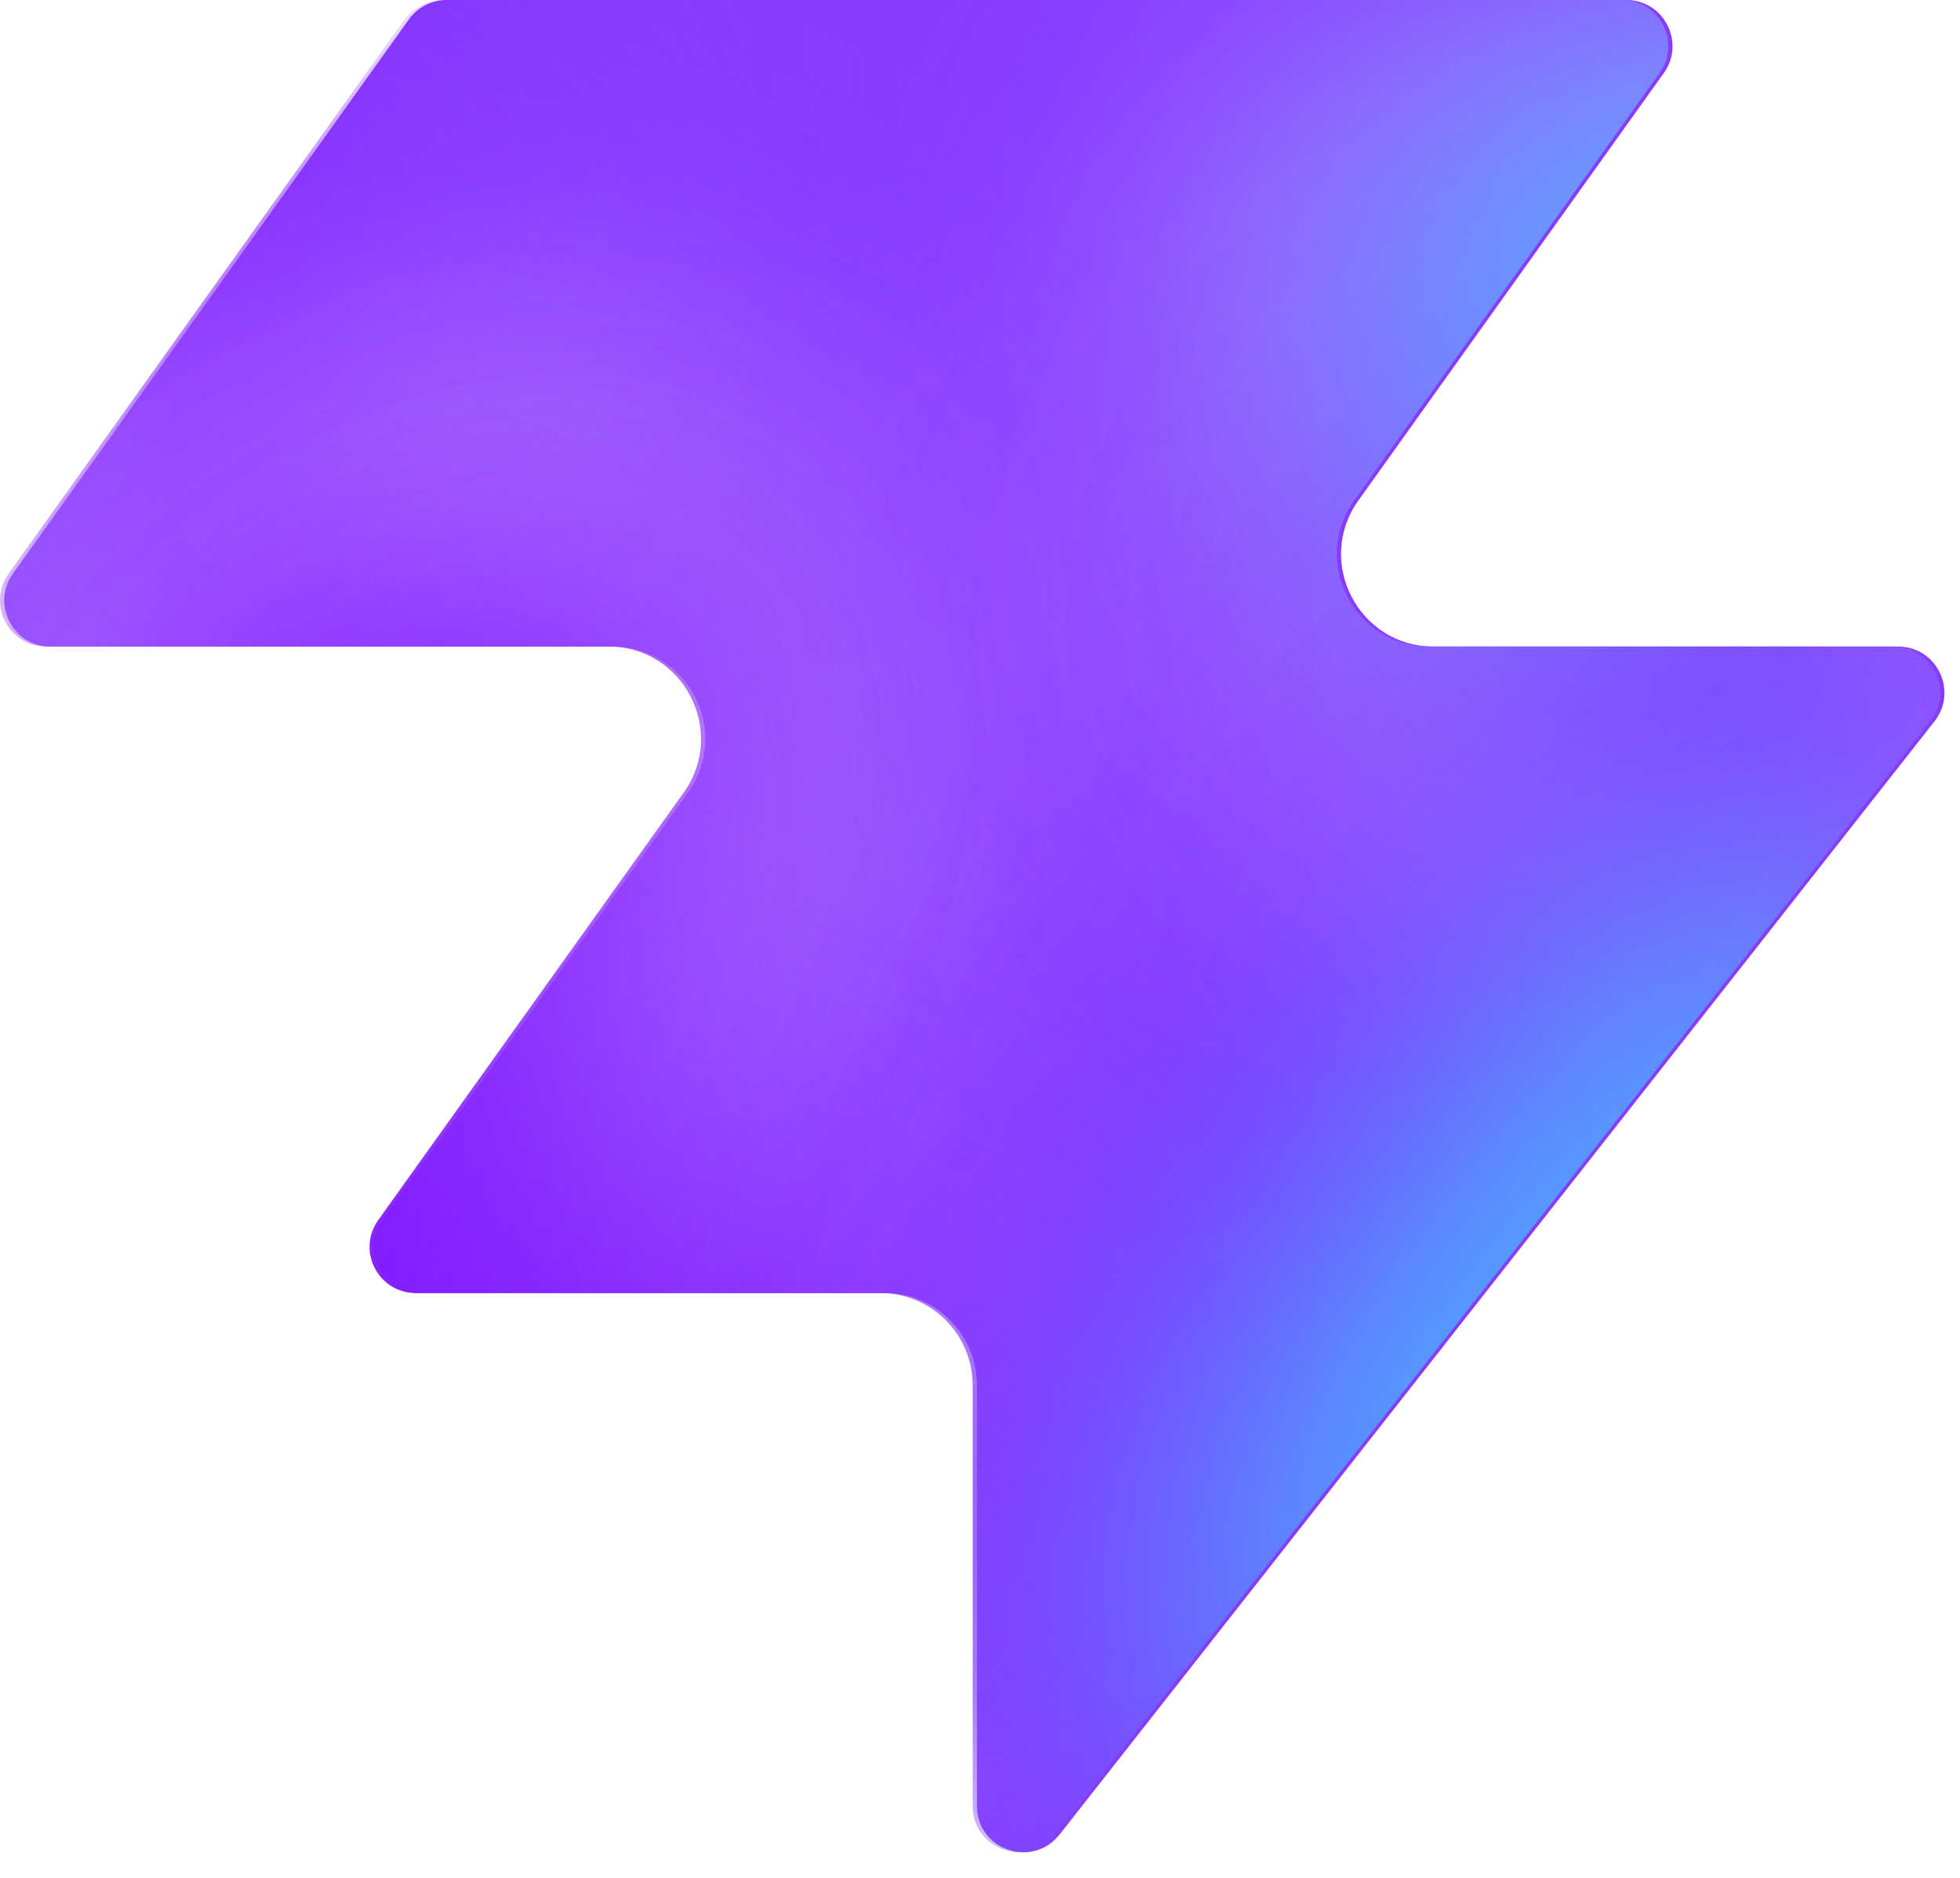
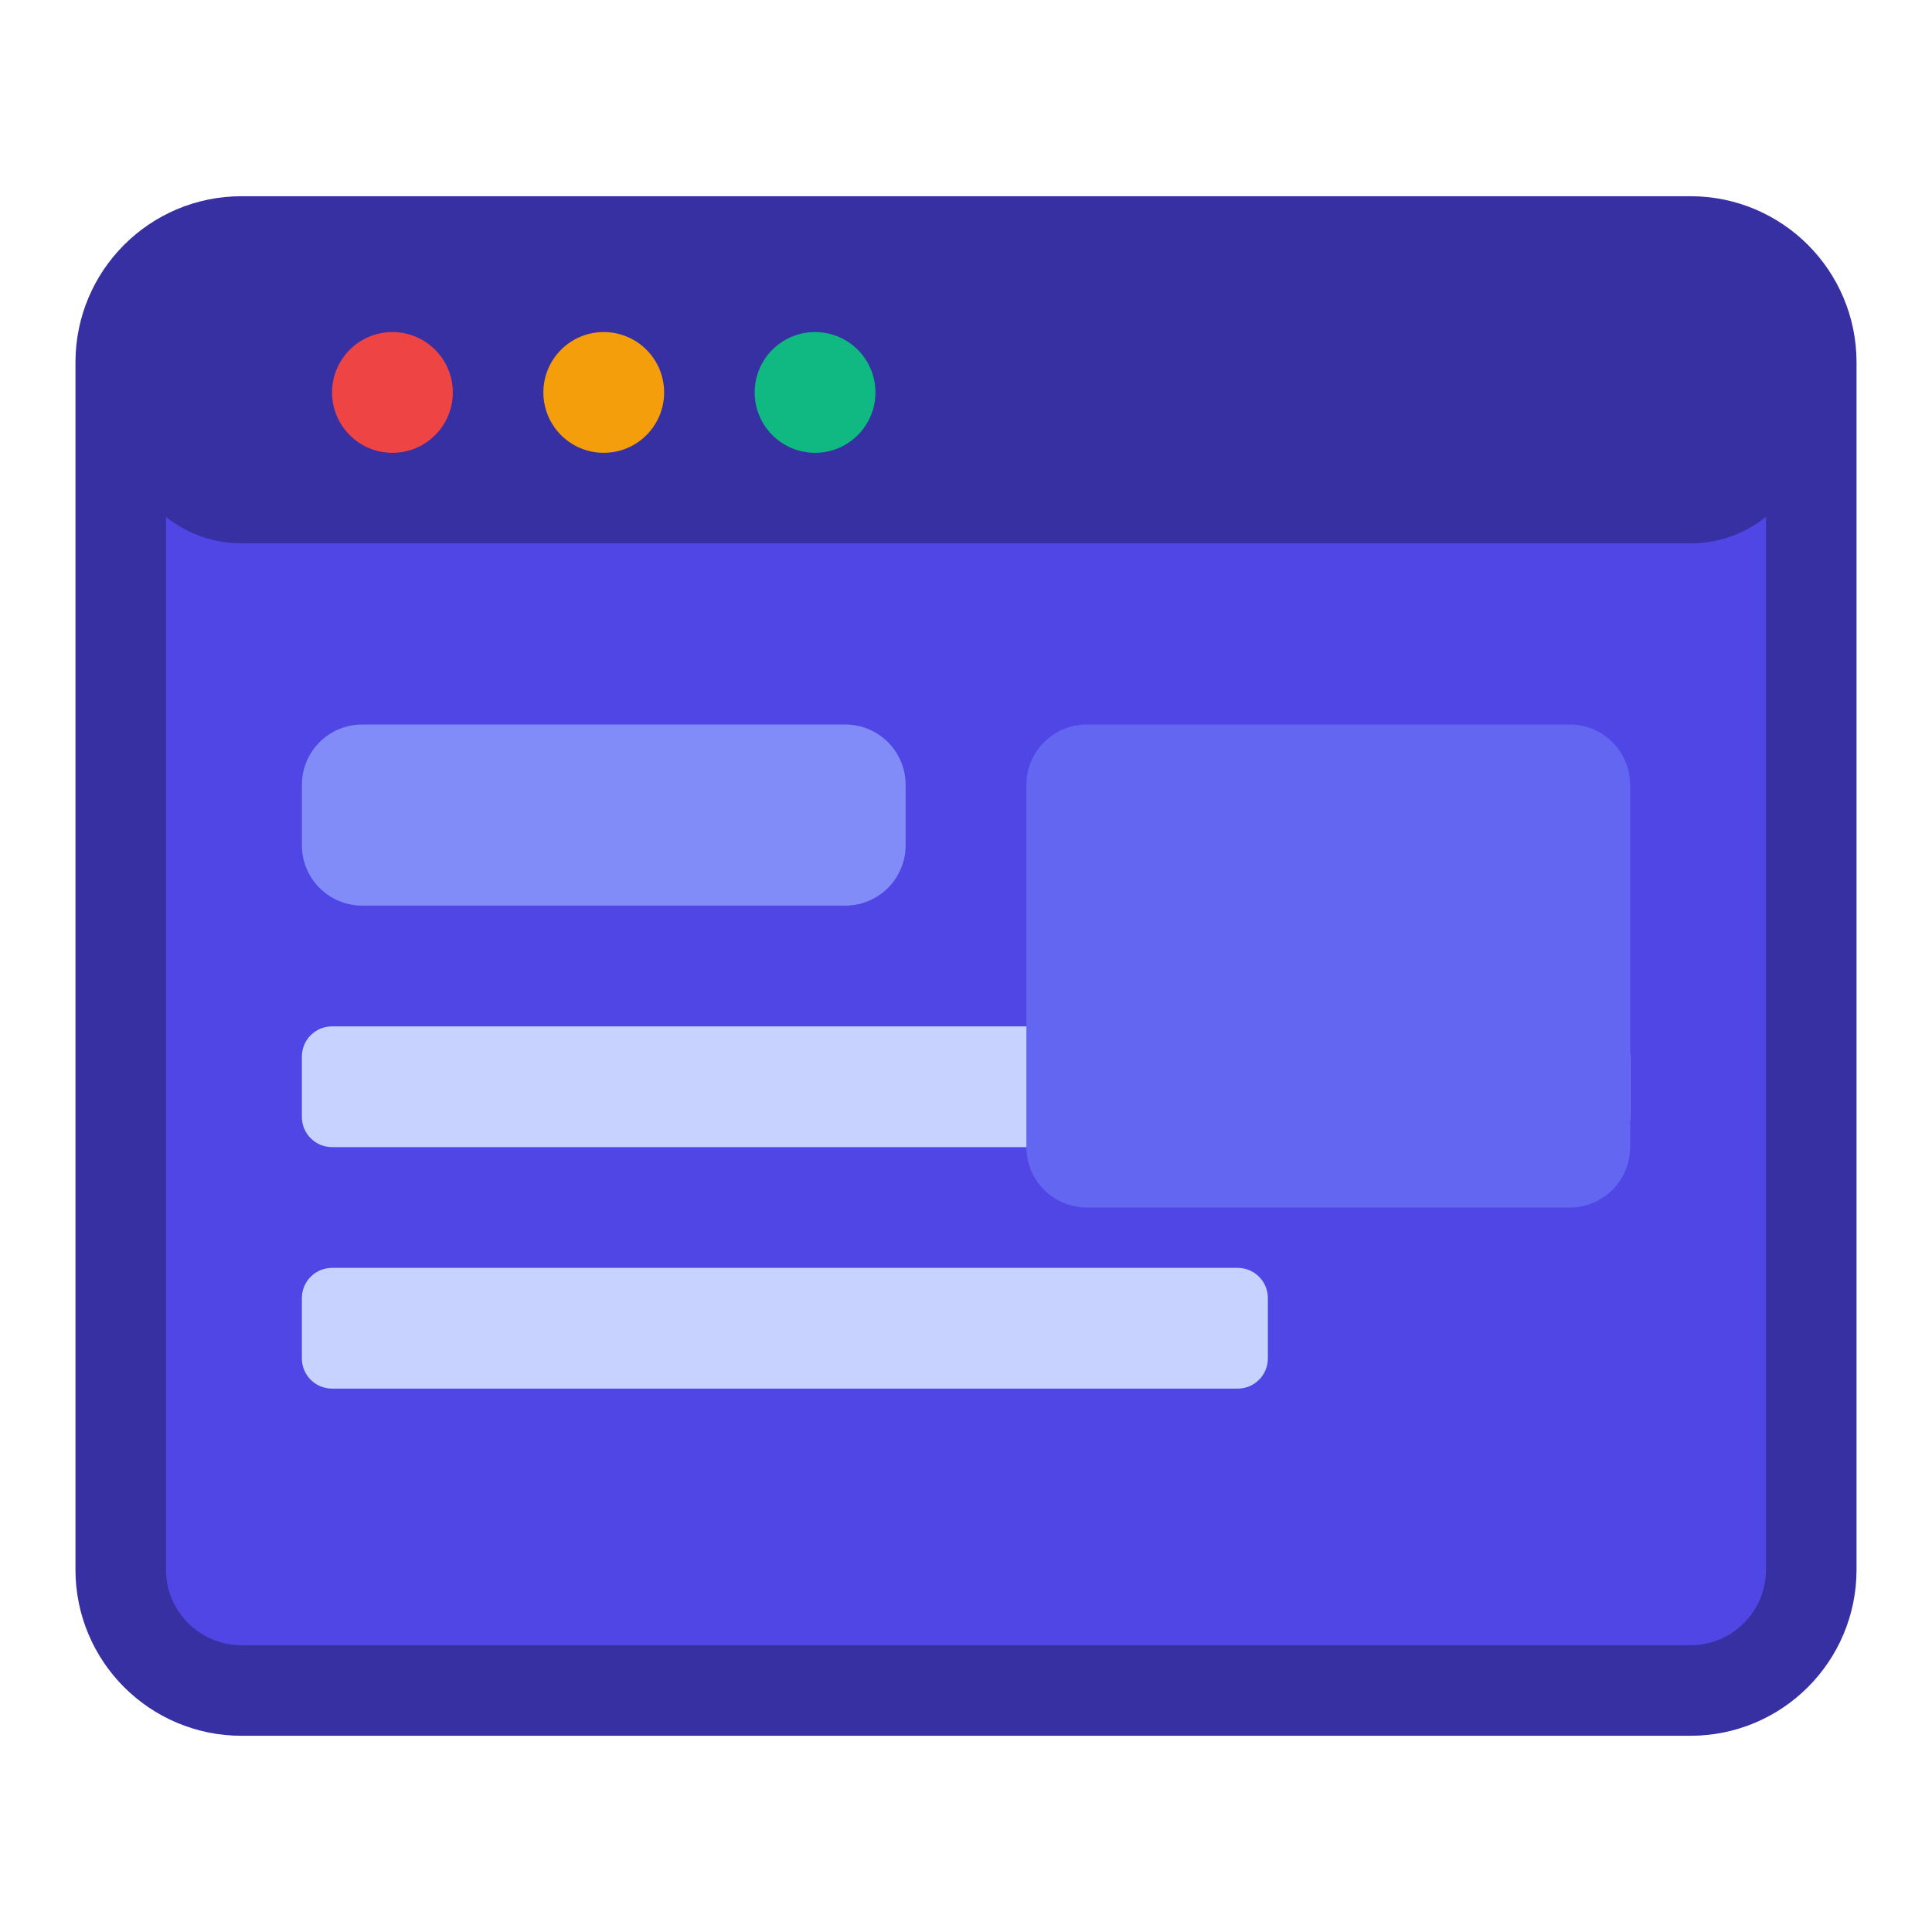
- <svg xmlns="http://www.w3.org/2000/svg" width="48" height="46" fill="none" viewBox="0 0 48 46">
-   <path fill="#863bff" d="M25.946 44.938c-.664.845-2.021.375-2.021-.698V33.937a2.26 2.26 0 0 0-2.262-2.262H10.287c-.92 0-1.456-1.04-.92-1.788l7.48-10.471c1.07-1.497 0-3.578-1.842-3.578H1.237c-.92 0-1.456-1.04-.92-1.788L10.013.474c.214-.297.556-.474.92-.474h28.894c.92 0 1.456 1.04.92 1.788l-7.48 10.471c-1.07 1.498 0 3.579 1.842 3.579h11.377c.943 0 1.473 1.088.89 1.83L25.947 44.94z" style="fill:#863bff;fill:color(display-p3 .525 .23 1);fill-opacity:1" />
-   <mask id="a" width="48" height="46" x="0" y="0" maskUnits="userSpaceOnUse" style="mask-type:alpha">
-     <path fill="#000" d="M25.842 44.938c-.664.844-2.021.375-2.021-.698V33.937a2.26 2.26 0 0 0-2.262-2.262H10.183c-.92 0-1.456-1.04-.92-1.788l7.48-10.471c1.07-1.498 0-3.579-1.842-3.579H1.133c-.92 0-1.456-1.04-.92-1.787L9.91.473c.214-.297.556-.474.92-.474h28.894c.92 0 1.456 1.04.92 1.788l-7.48 10.471c-1.07 1.498 0 3.578 1.842 3.578h11.377c.943 0 1.473 1.088.89 1.832L25.843 44.94z" style="fill:#000;fill-opacity:1" />
-   </mask>
-   <g mask="url(#a)">
-     <g filter="url(#b)">
-       <ellipse cx="5.508" cy="14.704" fill="#ede6ff" rx="5.508" ry="14.704" style="fill:#ede6ff;fill:color(display-p3 .927 .903 1);fill-opacity:1" transform="matrix(.00324 1 1 -.00324 -4.47 31.516)" />
-     </g>
-     <g filter="url(#c)">
-       <ellipse cx="10.399" cy="29.851" fill="#ede6ff" rx="10.399" ry="29.851" style="fill:#ede6ff;fill:color(display-p3 .927 .903 1);fill-opacity:1" transform="matrix(.00324 1 1 -.00324 -39.328 7.883)" />
-     </g>
-     <g filter="url(#d)">
-       <ellipse cx="5.508" cy="30.487" fill="#7e14ff" rx="5.508" ry="30.487" style="fill:#7e14ff;fill:color(display-p3 .492 .077 1);fill-opacity:1" transform="rotate(89.814 -25.913 -14.639)scale(1 -1)" />
-     </g>
-     <g filter="url(#e)">
-       <ellipse cx="5.508" cy="30.599" fill="#7e14ff" rx="5.508" ry="30.599" style="fill:#7e14ff;fill:color(display-p3 .492 .077 1);fill-opacity:1" transform="rotate(89.814 -32.644 -3.334)scale(1 -1)" />
-     </g>
-     <g filter="url(#f)">
-       <ellipse cx="5.508" cy="30.599" fill="#7e14ff" rx="5.508" ry="30.599" style="fill:#7e14ff;fill:color(display-p3 .492 .077 1);fill-opacity:1" transform="matrix(.00324 1 1 -.00324 -34.34 30.47)" />
-     </g>
-     <g filter="url(#g)">
-       <ellipse cx="14.072" cy="22.078" fill="#ede6ff" rx="14.072" ry="22.078" style="fill:#ede6ff;fill:color(display-p3 .927 .903 1);fill-opacity:1" transform="rotate(93.35 24.506 48.493)scale(-1 1)" />
-     </g>
-     <g filter="url(#h)">
-       <ellipse cx="3.47" cy="21.501" fill="#7e14ff" rx="3.47" ry="21.501" style="fill:#7e14ff;fill:color(display-p3 .492 .077 1);fill-opacity:1" transform="rotate(89.009 28.708 47.59)scale(-1 1)" />
-     </g>
-     <g filter="url(#i)">
-       <ellipse cx="3.47" cy="21.501" fill="#7e14ff" rx="3.47" ry="21.501" style="fill:#7e14ff;fill:color(display-p3 .492 .077 1);fill-opacity:1" transform="rotate(89.009 28.708 47.59)scale(-1 1)" />
-     </g>
-     <g filter="url(#j)">
-       <ellipse cx=".387" cy="8.972" fill="#7e14ff" rx="4.407" ry="29.108" style="fill:#7e14ff;fill:color(display-p3 .492 .077 1);fill-opacity:1" transform="rotate(39.51 .387 8.972)" />
-     </g>
-     <g filter="url(#k)">
-       <ellipse cx="47.523" cy="-6.092" fill="#7e14ff" rx="4.407" ry="29.108" style="fill:#7e14ff;fill:color(display-p3 .492 .077 1);fill-opacity:1" transform="rotate(37.892 47.523 -6.092)" />
-     </g>
-     <g filter="url(#l)">
-       <ellipse cx="41.412" cy="6.333" fill="#47bfff" rx="5.971" ry="9.665" style="fill:#47bfff;fill:color(display-p3 .28 .748 1);fill-opacity:1" transform="rotate(37.892 41.412 6.333)" />
-     </g>
-     <g filter="url(#m)">
-       <ellipse cx="-1.879" cy="38.332" fill="#7e14ff" rx="4.407" ry="29.108" style="fill:#7e14ff;fill:color(display-p3 .492 .077 1);fill-opacity:1" transform="rotate(37.892 -1.88 38.332)" />
-     </g>
-     <g filter="url(#n)">
-       <ellipse cx="-1.879" cy="38.332" fill="#7e14ff" rx="4.407" ry="29.108" style="fill:#7e14ff;fill:color(display-p3 .492 .077 1);fill-opacity:1" transform="rotate(37.892 -1.88 38.332)" />
-     </g>
-     <g filter="url(#o)">
-       <ellipse cx="35.651" cy="29.907" fill="#7e14ff" rx="4.407" ry="29.108" style="fill:#7e14ff;fill:color(display-p3 .492 .077 1);fill-opacity:1" transform="rotate(37.892 35.651 29.907)" />
-     </g>
-     <g filter="url(#p)">
-       <ellipse cx="38.418" cy="32.4" fill="#47bfff" rx="5.971" ry="15.297" style="fill:#47bfff;fill:color(display-p3 .28 .748 1);fill-opacity:1" transform="rotate(37.892 38.418 32.4)" />
-     </g>
-   </g>
-   <defs>
-     <filter id="b" width="60.045" height="41.654" x="-19.77" y="16.149" color-interpolation-filters="sRGB" filterUnits="userSpaceOnUse">
-       <feFlood flood-opacity="0" result="BackgroundImageFix" />
-       <feBlend in="SourceGraphic" in2="BackgroundImageFix" result="shape" />
-       <feGaussianBlur result="effect1_foregroundBlur_2002_17158" stdDeviation="7.659" />
-     </filter>
-     <filter id="c" width="90.34" height="51.437" x="-54.613" y="-7.533" color-interpolation-filters="sRGB" filterUnits="userSpaceOnUse">
-       <feFlood flood-opacity="0" result="BackgroundImageFix" />
-       <feBlend in="SourceGraphic" in2="BackgroundImageFix" result="shape" />
-       <feGaussianBlur result="effect1_foregroundBlur_2002_17158" stdDeviation="7.659" />
-     </filter>
-     <filter id="d" width="79.355" height="29.4" x="-49.64" y="2.03" color-interpolation-filters="sRGB" filterUnits="userSpaceOnUse">
-       <feFlood flood-opacity="0" result="BackgroundImageFix" />
-       <feBlend in="SourceGraphic" in2="BackgroundImageFix" result="shape" />
-       <feGaussianBlur result="effect1_foregroundBlur_2002_17158" stdDeviation="4.596" />
-     </filter>
-     <filter id="e" width="79.579" height="29.4" x="-45.045" y="20.029" color-interpolation-filters="sRGB" filterUnits="userSpaceOnUse">
-       <feFlood flood-opacity="0" result="BackgroundImageFix" />
-       <feBlend in="SourceGraphic" in2="BackgroundImageFix" result="shape" />
-       <feGaussianBlur result="effect1_foregroundBlur_2002_17158" stdDeviation="4.596" />
-     </filter>
-     <filter id="f" width="79.579" height="29.4" x="-43.513" y="21.178" color-interpolation-filters="sRGB" filterUnits="userSpaceOnUse">
-       <feFlood flood-opacity="0" result="BackgroundImageFix" />
-       <feBlend in="SourceGraphic" in2="BackgroundImageFix" result="shape" />
-       <feGaussianBlur result="effect1_foregroundBlur_2002_17158" stdDeviation="4.596" />
-     </filter>
-     <filter id="g" width="74.749" height="58.852" x="15.756" y="-17.901" color-interpolation-filters="sRGB" filterUnits="userSpaceOnUse">
-       <feFlood flood-opacity="0" result="BackgroundImageFix" />
-       <feBlend in="SourceGraphic" in2="BackgroundImageFix" result="shape" />
-       <feGaussianBlur result="effect1_foregroundBlur_2002_17158" stdDeviation="7.659" />
-     </filter>
-     <filter id="h" width="61.377" height="25.362" x="23.548" y="2.284" color-interpolation-filters="sRGB" filterUnits="userSpaceOnUse">
-       <feFlood flood-opacity="0" result="BackgroundImageFix" />
-       <feBlend in="SourceGraphic" in2="BackgroundImageFix" result="shape" />
-       <feGaussianBlur result="effect1_foregroundBlur_2002_17158" stdDeviation="4.596" />
-     </filter>
-     <filter id="i" width="61.377" height="25.362" x="23.548" y="2.284" color-interpolation-filters="sRGB" filterUnits="userSpaceOnUse">
-       <feFlood flood-opacity="0" result="BackgroundImageFix" />
-       <feBlend in="SourceGraphic" in2="BackgroundImageFix" result="shape" />
-       <feGaussianBlur result="effect1_foregroundBlur_2002_17158" stdDeviation="4.596" />
-     </filter>
-     <filter id="j" width="56.045" height="63.649" x="-27.636" y="-22.853" color-interpolation-filters="sRGB" filterUnits="userSpaceOnUse">
-       <feFlood flood-opacity="0" result="BackgroundImageFix" />
-       <feBlend in="SourceGraphic" in2="BackgroundImageFix" result="shape" />
-       <feGaussianBlur result="effect1_foregroundBlur_2002_17158" stdDeviation="4.596" />
-     </filter>
-     <filter id="k" width="54.814" height="64.646" x="20.116" y="-38.415" color-interpolation-filters="sRGB" filterUnits="userSpaceOnUse">
-       <feFlood flood-opacity="0" result="BackgroundImageFix" />
-       <feBlend in="SourceGraphic" in2="BackgroundImageFix" result="shape" />
-       <feGaussianBlur result="effect1_foregroundBlur_2002_17158" stdDeviation="4.596" />
-     </filter>
-     <filter id="l" width="33.541" height="35.313" x="24.641" y="-11.323" color-interpolation-filters="sRGB" filterUnits="userSpaceOnUse">
-       <feFlood flood-opacity="0" result="BackgroundImageFix" />
-       <feBlend in="SourceGraphic" in2="BackgroundImageFix" result="shape" />
-       <feGaussianBlur result="effect1_foregroundBlur_2002_17158" stdDeviation="4.596" />
-     </filter>
-     <filter id="m" width="54.814" height="64.646" x="-29.286" y="6.009" color-interpolation-filters="sRGB" filterUnits="userSpaceOnUse">
-       <feFlood flood-opacity="0" result="BackgroundImageFix" />
-       <feBlend in="SourceGraphic" in2="BackgroundImageFix" result="shape" />
-       <feGaussianBlur result="effect1_foregroundBlur_2002_17158" stdDeviation="4.596" />
-     </filter>
-     <filter id="n" width="54.814" height="64.646" x="-29.286" y="6.009" color-interpolation-filters="sRGB" filterUnits="userSpaceOnUse">
-       <feFlood flood-opacity="0" result="BackgroundImageFix" />
-       <feBlend in="SourceGraphic" in2="BackgroundImageFix" result="shape" />
-       <feGaussianBlur result="effect1_foregroundBlur_2002_17158" stdDeviation="4.596" />
-     </filter>
-     <filter id="o" width="54.814" height="64.646" x="8.244" y="-2.416" color-interpolation-filters="sRGB" filterUnits="userSpaceOnUse">
-       <feFlood flood-opacity="0" result="BackgroundImageFix" />
-       <feBlend in="SourceGraphic" in2="BackgroundImageFix" result="shape" />
-       <feGaussianBlur result="effect1_foregroundBlur_2002_17158" stdDeviation="4.596" />
-     </filter>
-     <filter id="p" width="39.409" height="43.623" x="18.713" y="10.588" color-interpolation-filters="sRGB" filterUnits="userSpaceOnUse">
-       <feFlood flood-opacity="0" result="BackgroundImageFix" />
-       <feBlend in="SourceGraphic" in2="BackgroundImageFix" result="shape" />
-       <feGaussianBlur result="effect1_foregroundBlur_2002_17158" stdDeviation="4.596" />
-     </filter>
-   </defs>
+ <svg xmlns="http://www.w3.org/2000/svg" viewBox="0 0 32 32">
+   <rect x="2" y="4" width="28" height="24" rx="2" fill="#4F46E5" stroke="#3730A3" stroke-width="1.5" />
+   <rect x="2" y="4" width="28" height="5" rx="2" fill="#3730A3" />
+   <circle cx="6.5" cy="6.5" r="1" fill="#EF4444" />
+   <circle cx="10" cy="6.5" r="1" fill="#F59E0B" />
+   <circle cx="13.5" cy="6.5" r="1" fill="#10B981" />
+   <rect x="5" y="12" width="10" height="3" rx="1" fill="#818CF8" />
+   <rect x="5" y="17" width="22" height="2" rx="0.5" fill="#C7D2FE" />
+   <rect x="5" y="21" width="16" height="2" rx="0.5" fill="#C7D2FE" />
+   <rect x="17" y="12" width="10" height="8" rx="1" fill="#6366F1" />
</svg>
